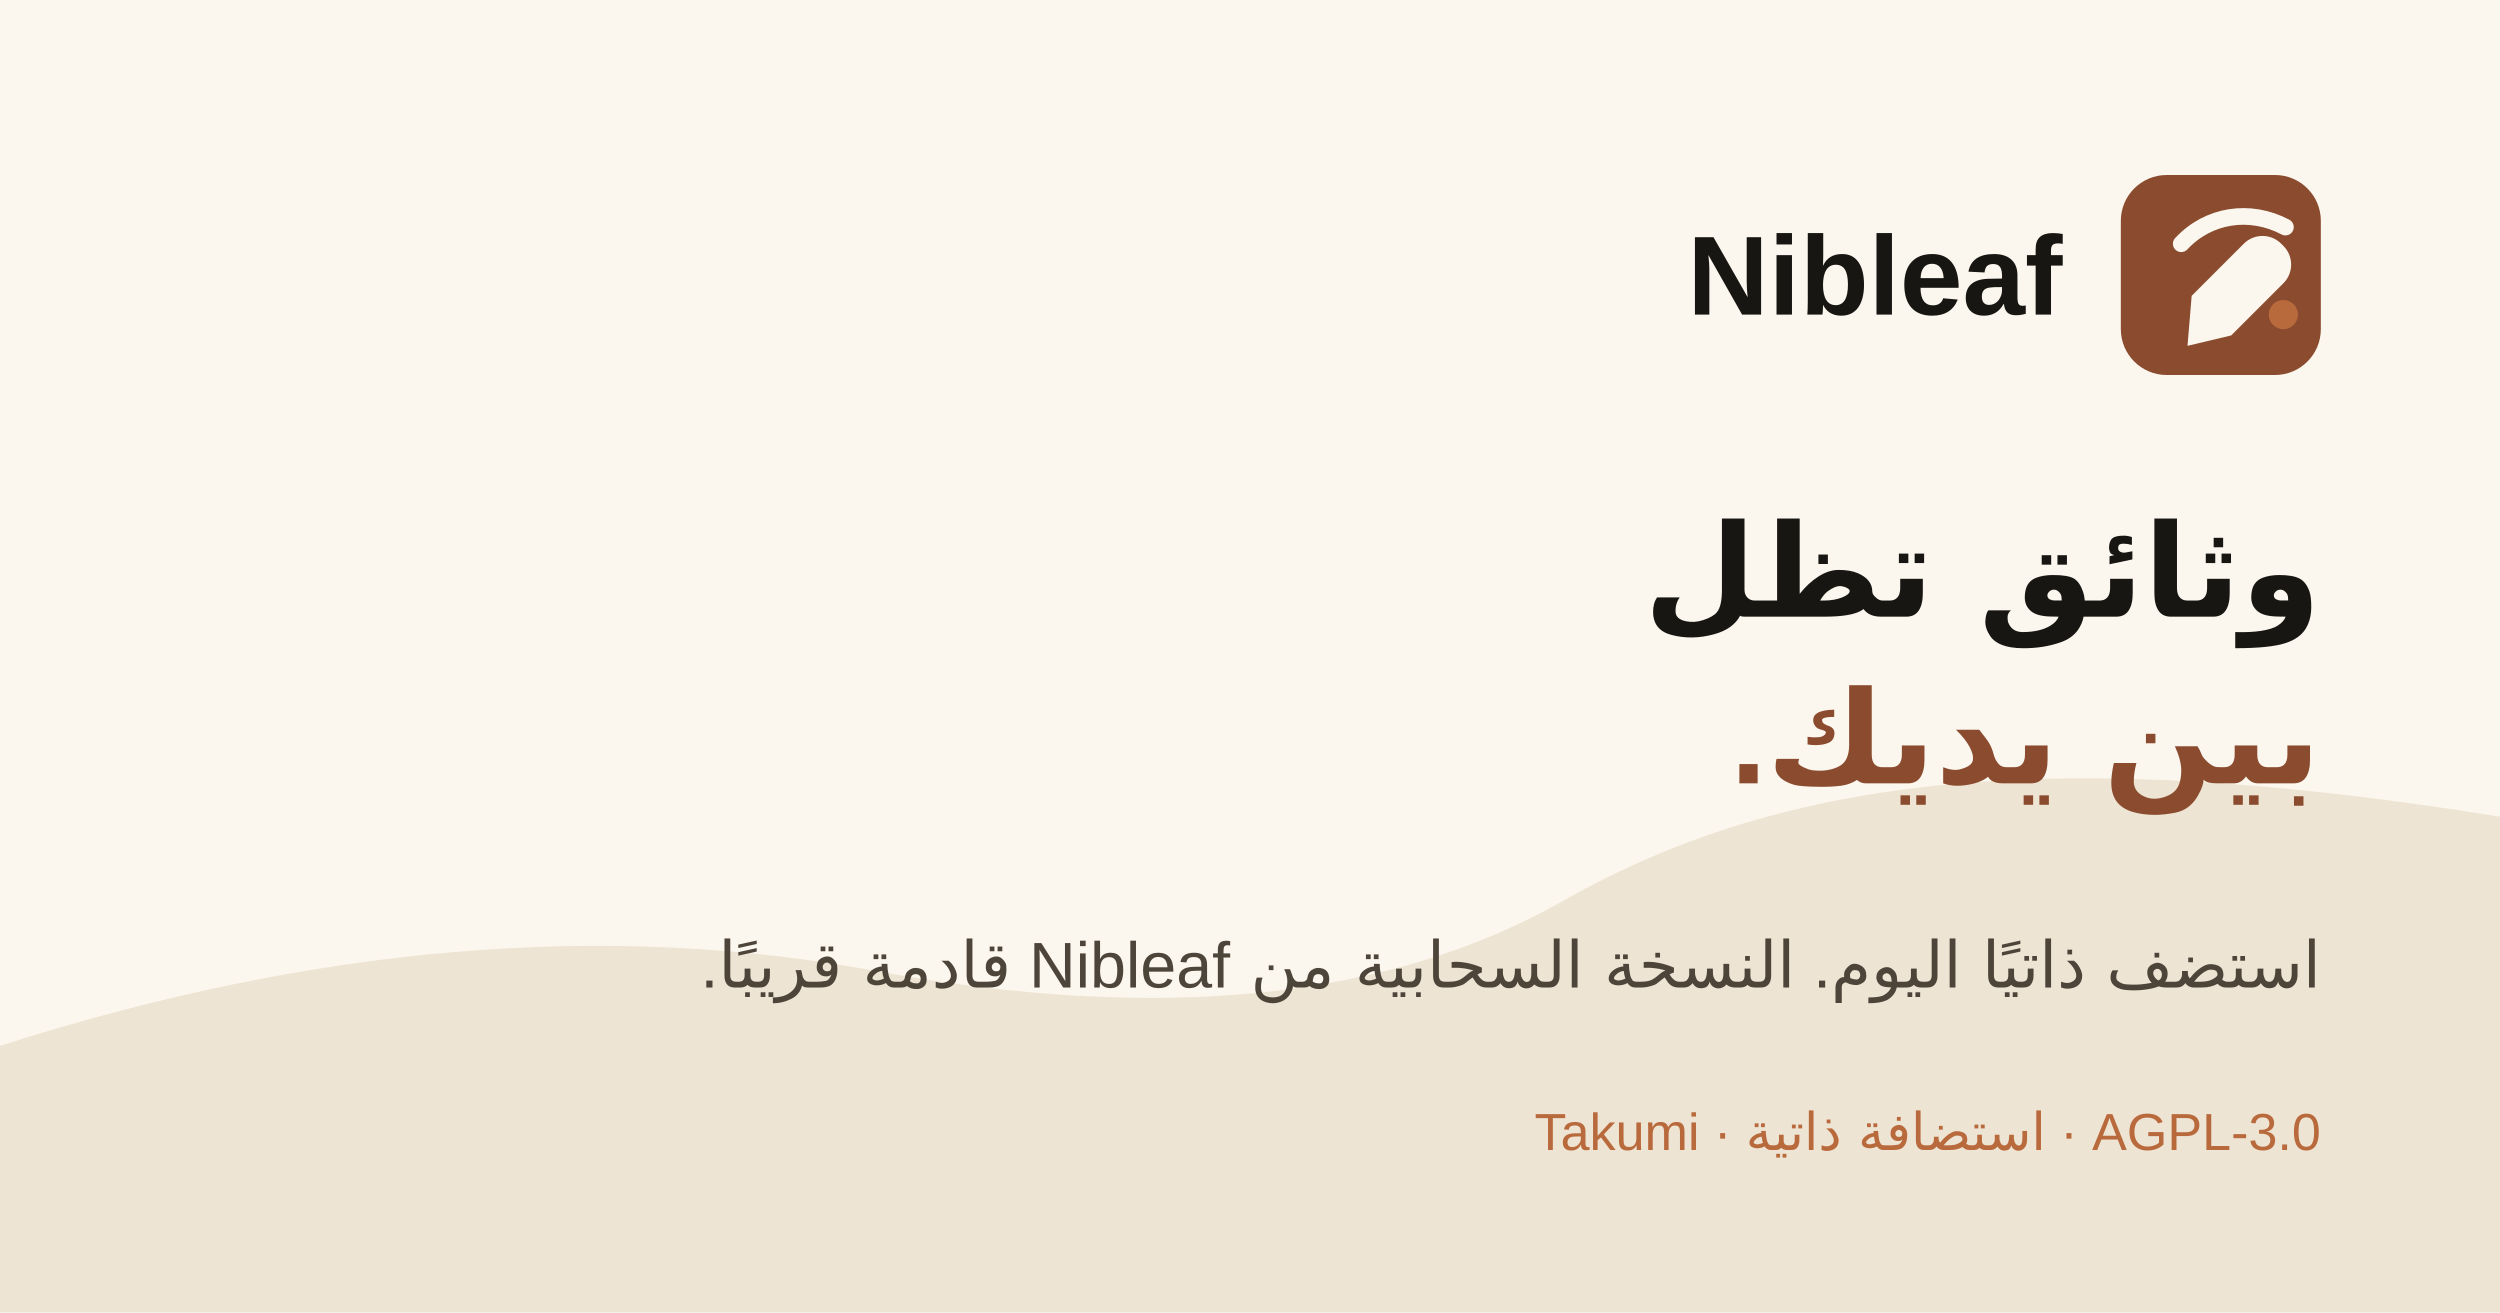
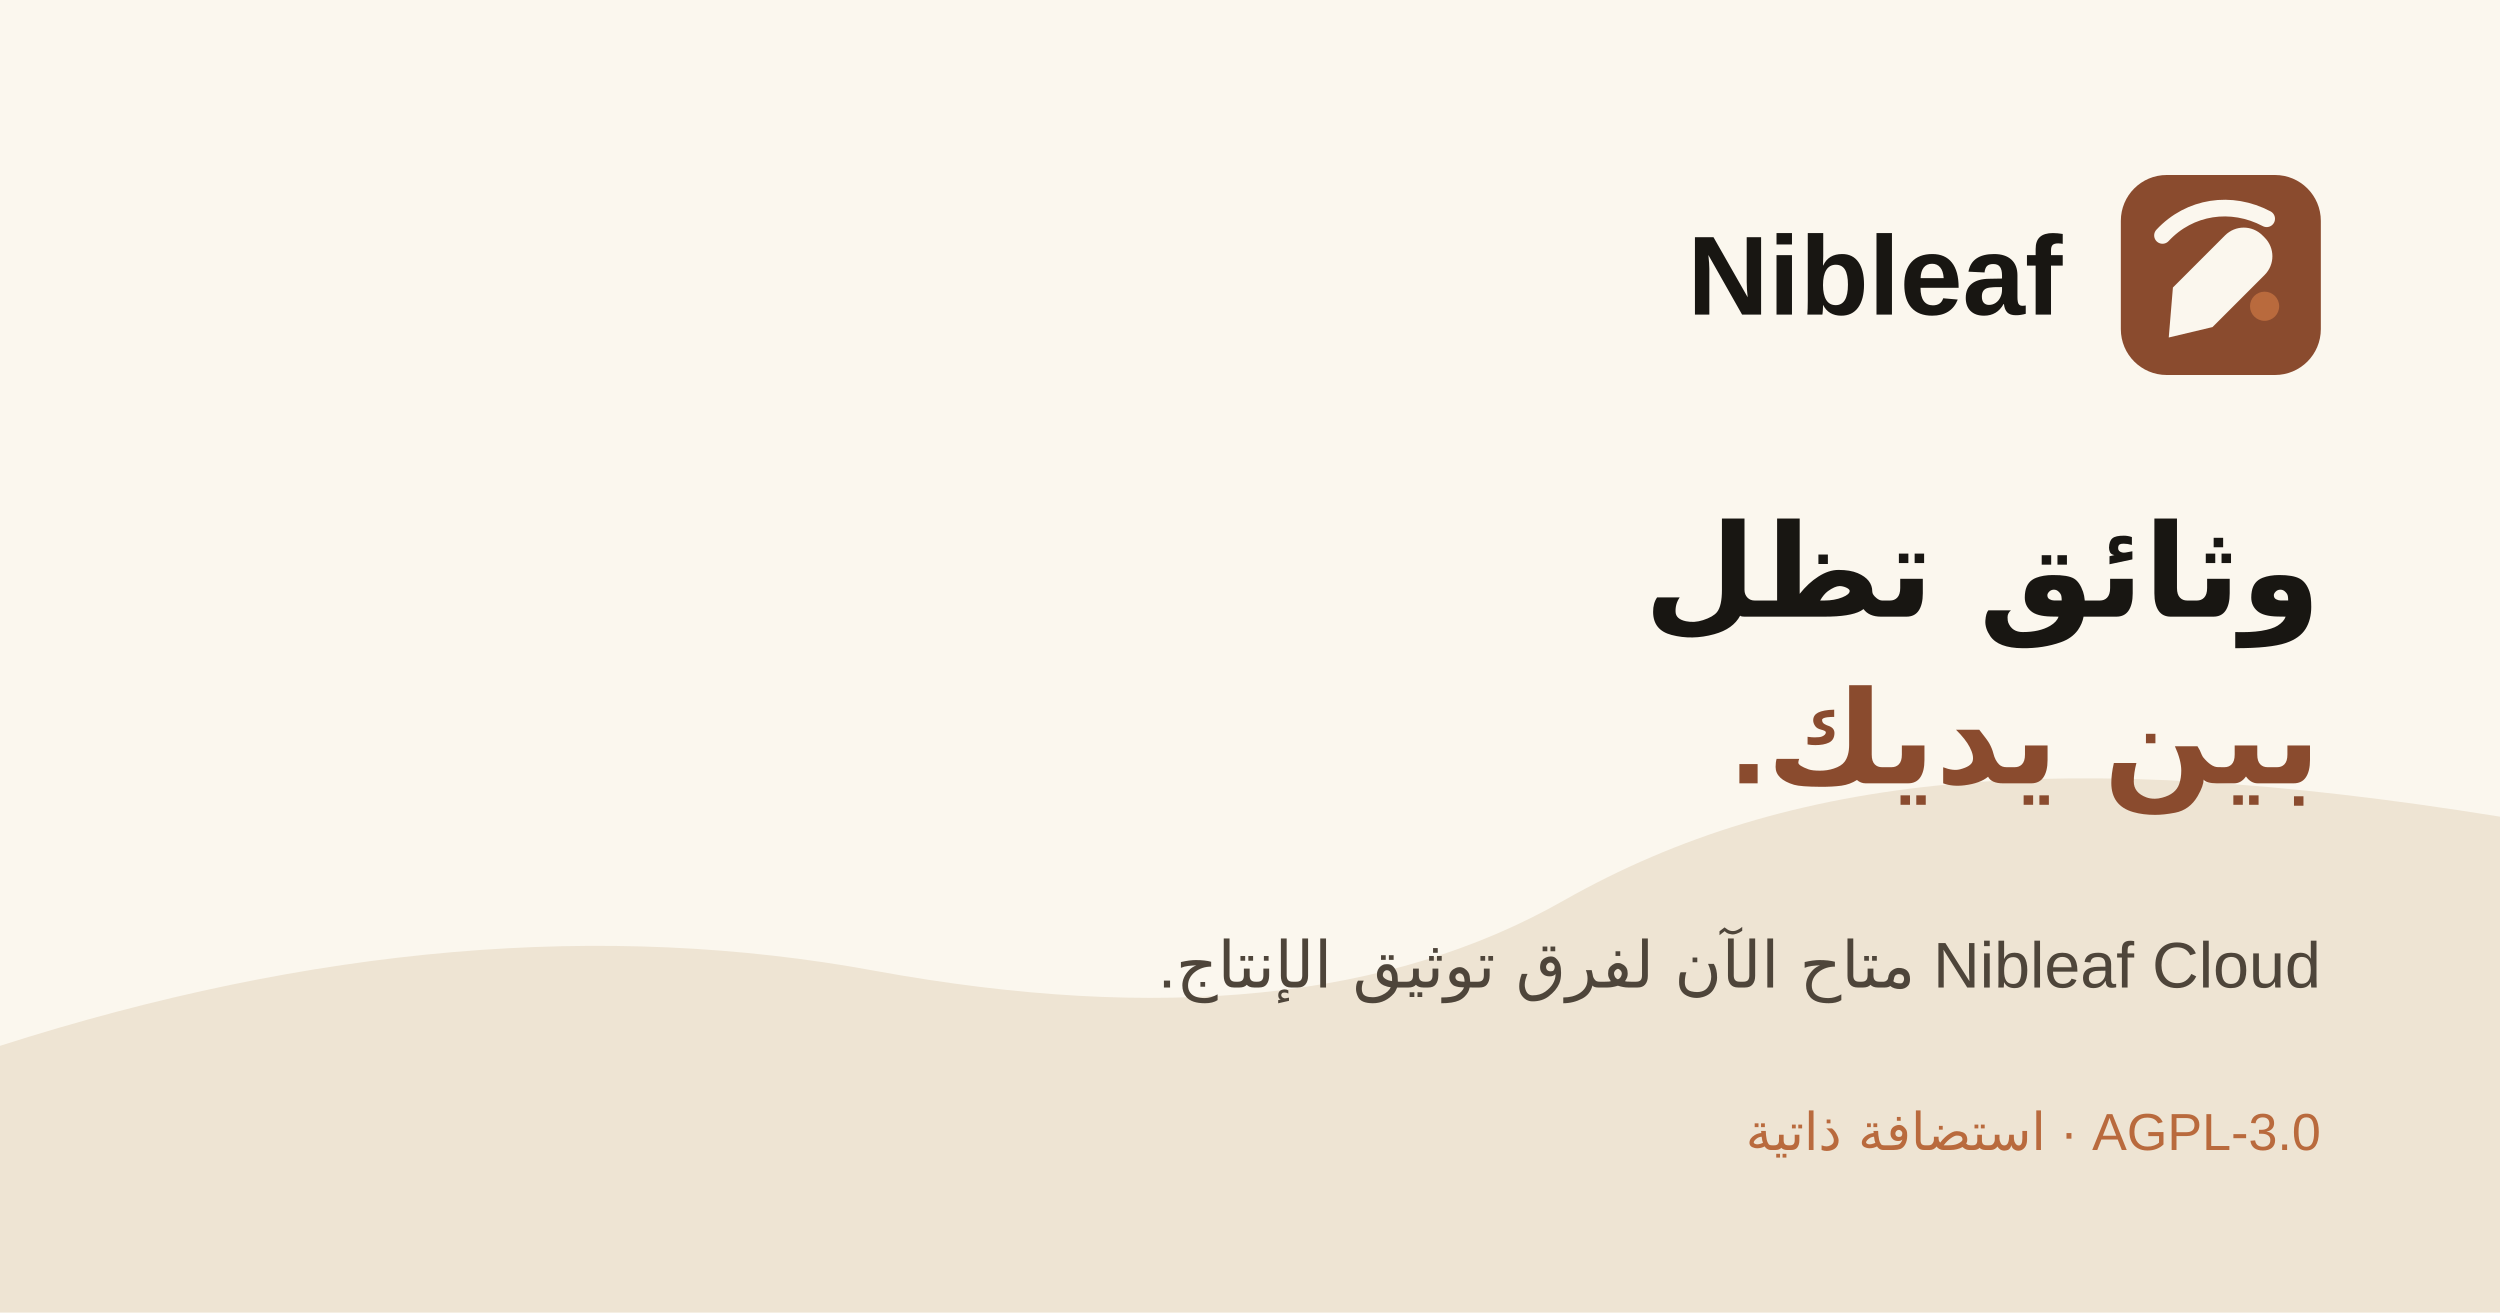
<svg xmlns="http://www.w3.org/2000/svg" viewBox="0 0 1200 630" role="img" aria-label="Nibleaf — منصة توثيق مفتوحة المصدر">
  <rect width="1200" height="630" fill="#FBF7EE" />
  <path d="M0 502c150-48 290-60 420-36 137 25 247 14 331-34 108-61 238-74 449-40v238H0Z" fill="#EEE4D3" />
  <rect x="1018" y="84" width="96" height="96" rx="22" fill="#8A4B2E" />
-   <path d="M1052 142 1077 117c5-5 13-5 18 0l1 1c5 5 5 13 0 18l-25 25-21 5 2-24Z" fill="#FBF7EE" />
-   <path d="M1047 117c13-14 33-17 50-8" fill="none" stroke="#FBF7EE" stroke-linecap="round" stroke-width="8" />
-   <circle cx="1096" cy="151" r="7" fill="#B96A3D" />
+   <path d="M1043 138 1068 113c5-5 13-5 18 0l1 1c5 5 5 13 0 18l-25 25-21 5 2-24Z" fill="#FBF7EE" />
+   <path d="M1038 113c13-14 33-17 50-8" fill="none" stroke="#FBF7EE" stroke-linecap="round" stroke-width="8" />
+   <circle cx="1087" cy="147" r="7" fill="#B96A3D" />
  <text x="990" y="151" direction="rtl" fill="#181612" font-family="Tahoma, Arial, system-ui, sans-serif" font-size="54" font-weight="800" text-anchor="start">Nibleaf</text>
  <text x="1114" y="296" direction="rtl" fill="#181612" font-family="Tahoma, Arial, system-ui, sans-serif" font-size="62" font-weight="800" text-anchor="start">وثائق تظل</text>
  <text x="1114" y="376" direction="rtl" fill="#8A4B2E" font-family="Tahoma, Arial, system-ui, sans-serif" font-size="62" font-weight="800" text-anchor="start">بين يديك.</text>
-   <text x="1114" y="474" direction="rtl" fill="#4E453A" font-family="Tahoma, Arial, system-ui, sans-serif" font-size="31" text-anchor="start">استضف ذاتيًا اليوم. النسخة السحابية من Nibleaf قادمة قريبًا.</text>
-   <text x="1114" y="552" direction="rtl" fill="#B96A3D" font-family="Tahoma, Arial, system-ui, sans-serif" font-size="25" text-anchor="start">AGPL-3.0 · استضافة ذاتية · Takumi</text>
+   <text x="1114" y="474" direction="rtl" fill="#4E453A" font-family="Tahoma, Arial, system-ui, sans-serif" font-size="31" text-anchor="start">Nibleaf Cloud متاح الآن لفرق توثيق الإنتاج.</text>
+   <text x="1114" y="552" direction="rtl" fill="#B96A3D" font-family="Tahoma, Arial, system-ui, sans-serif" font-size="25" text-anchor="start">AGPL-3.0 · استضافة ذاتية</text>
</svg>
